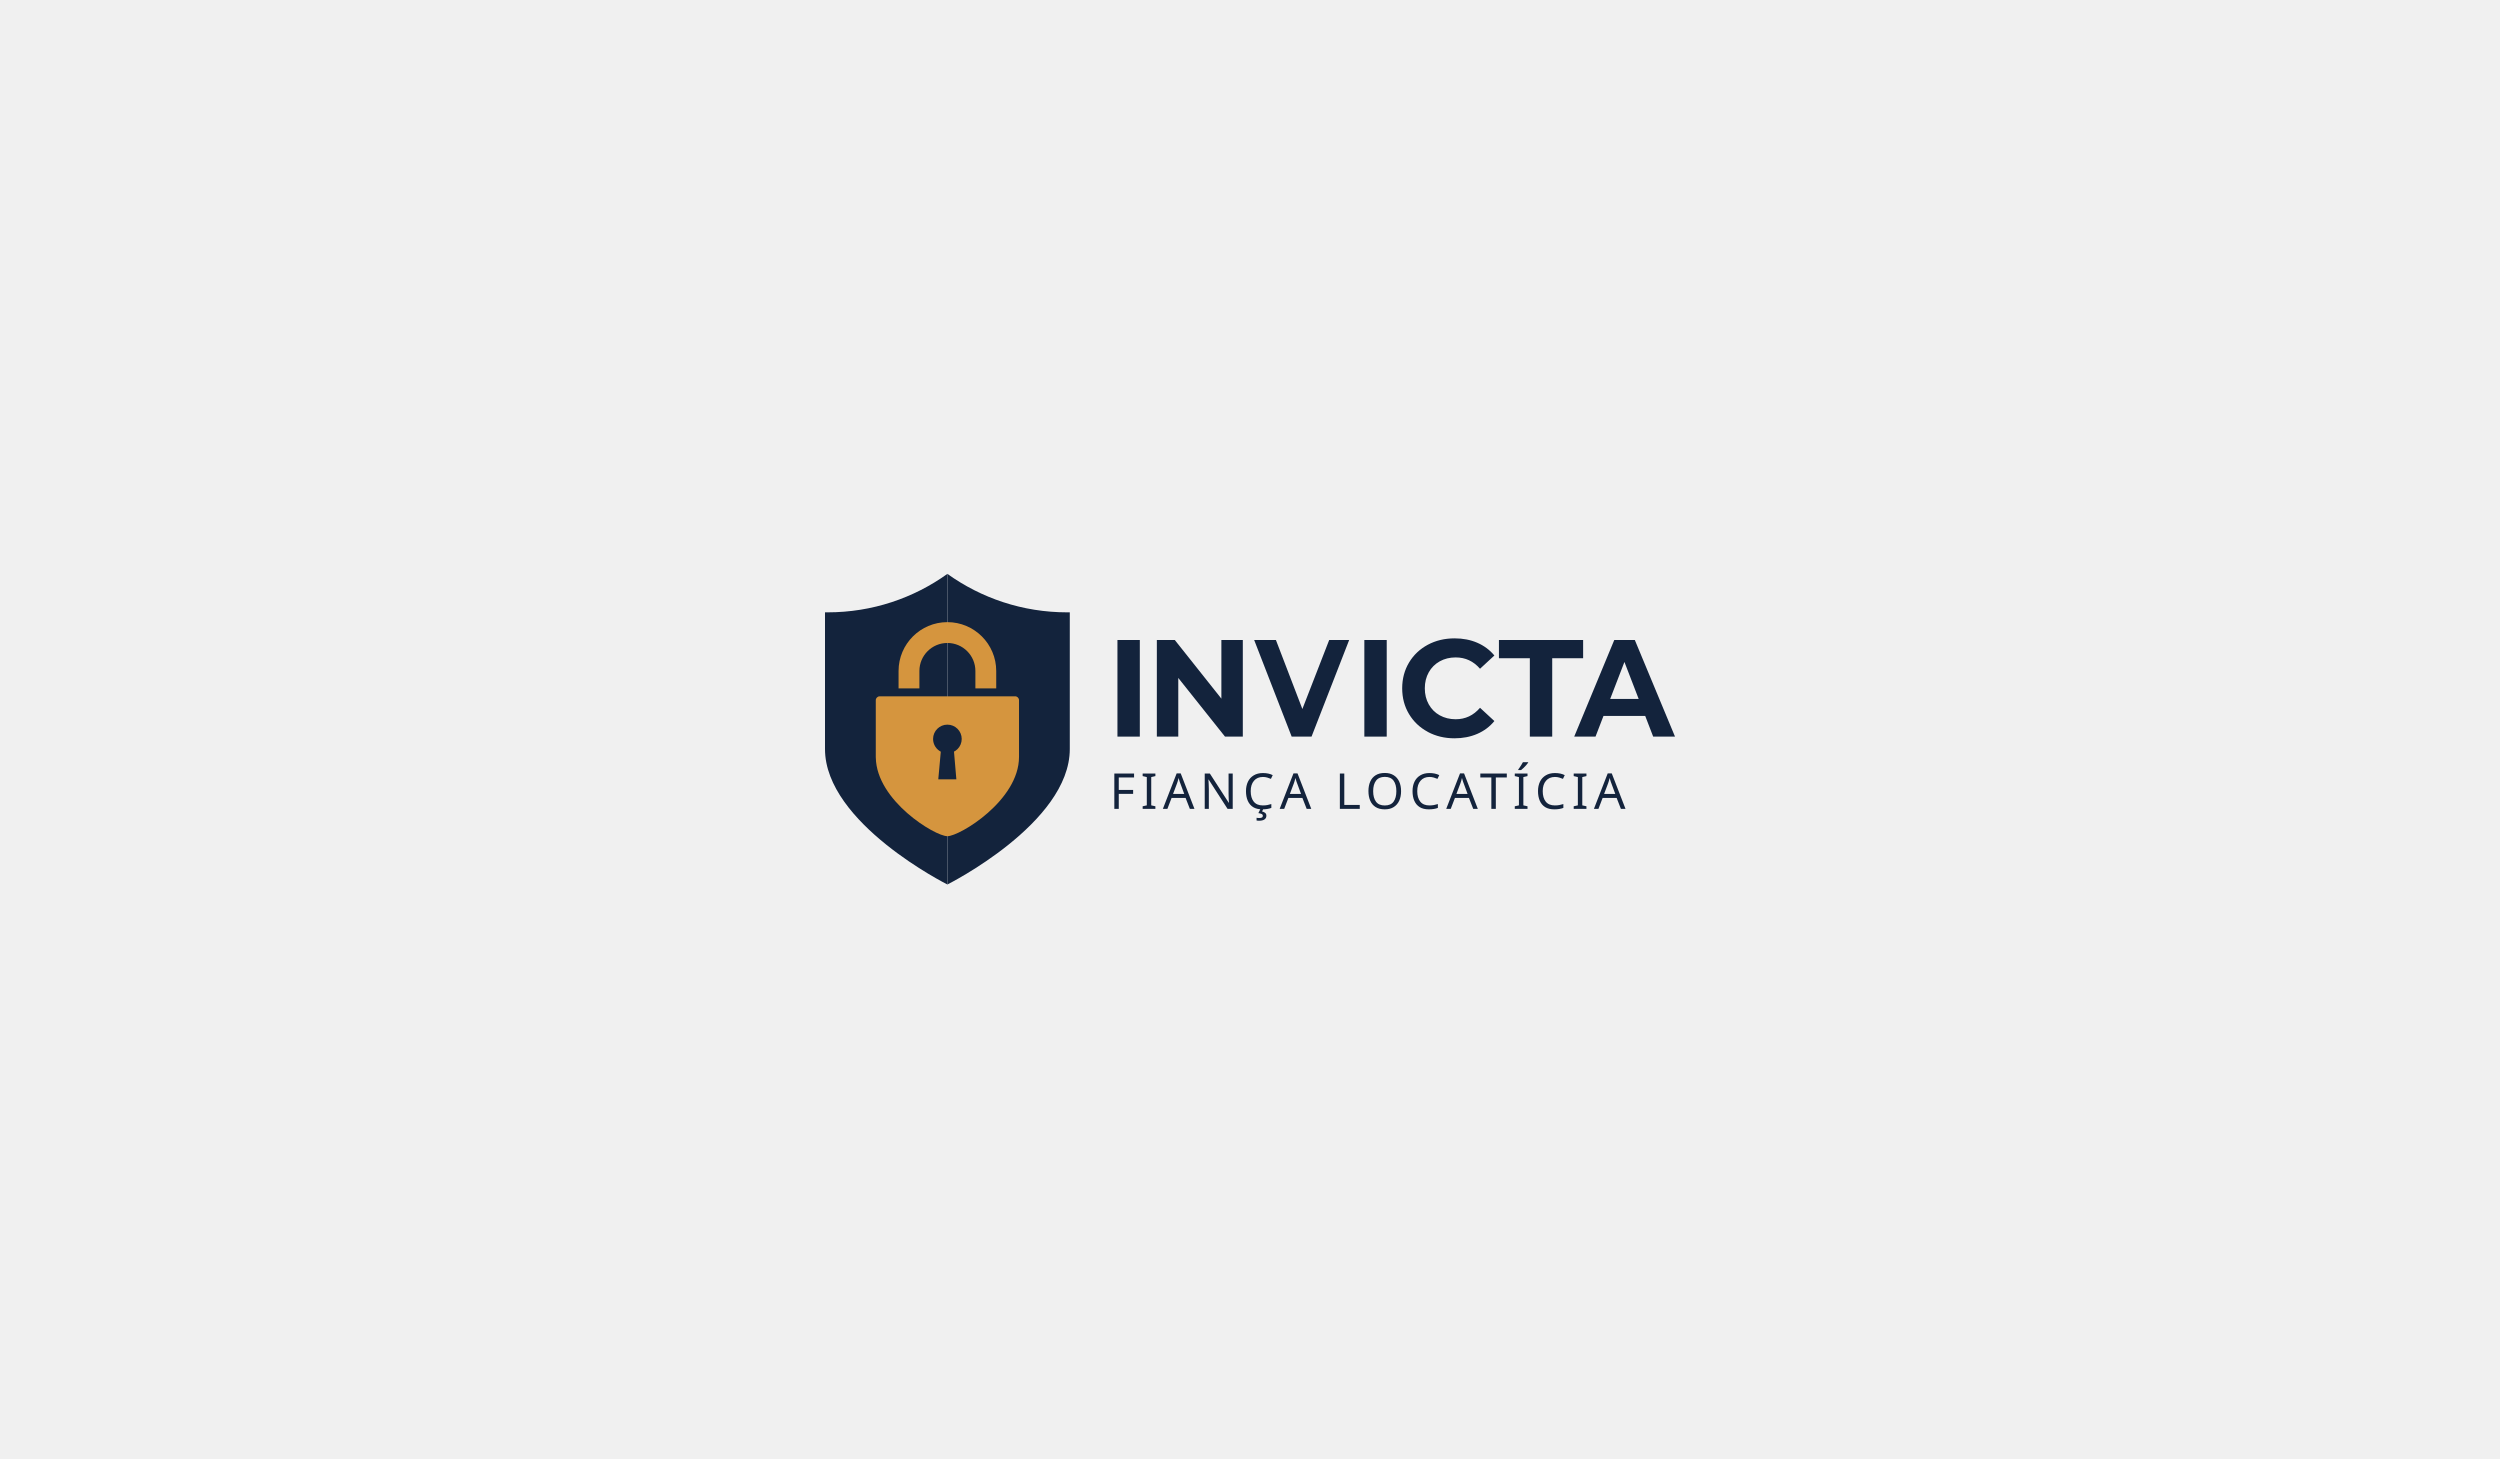
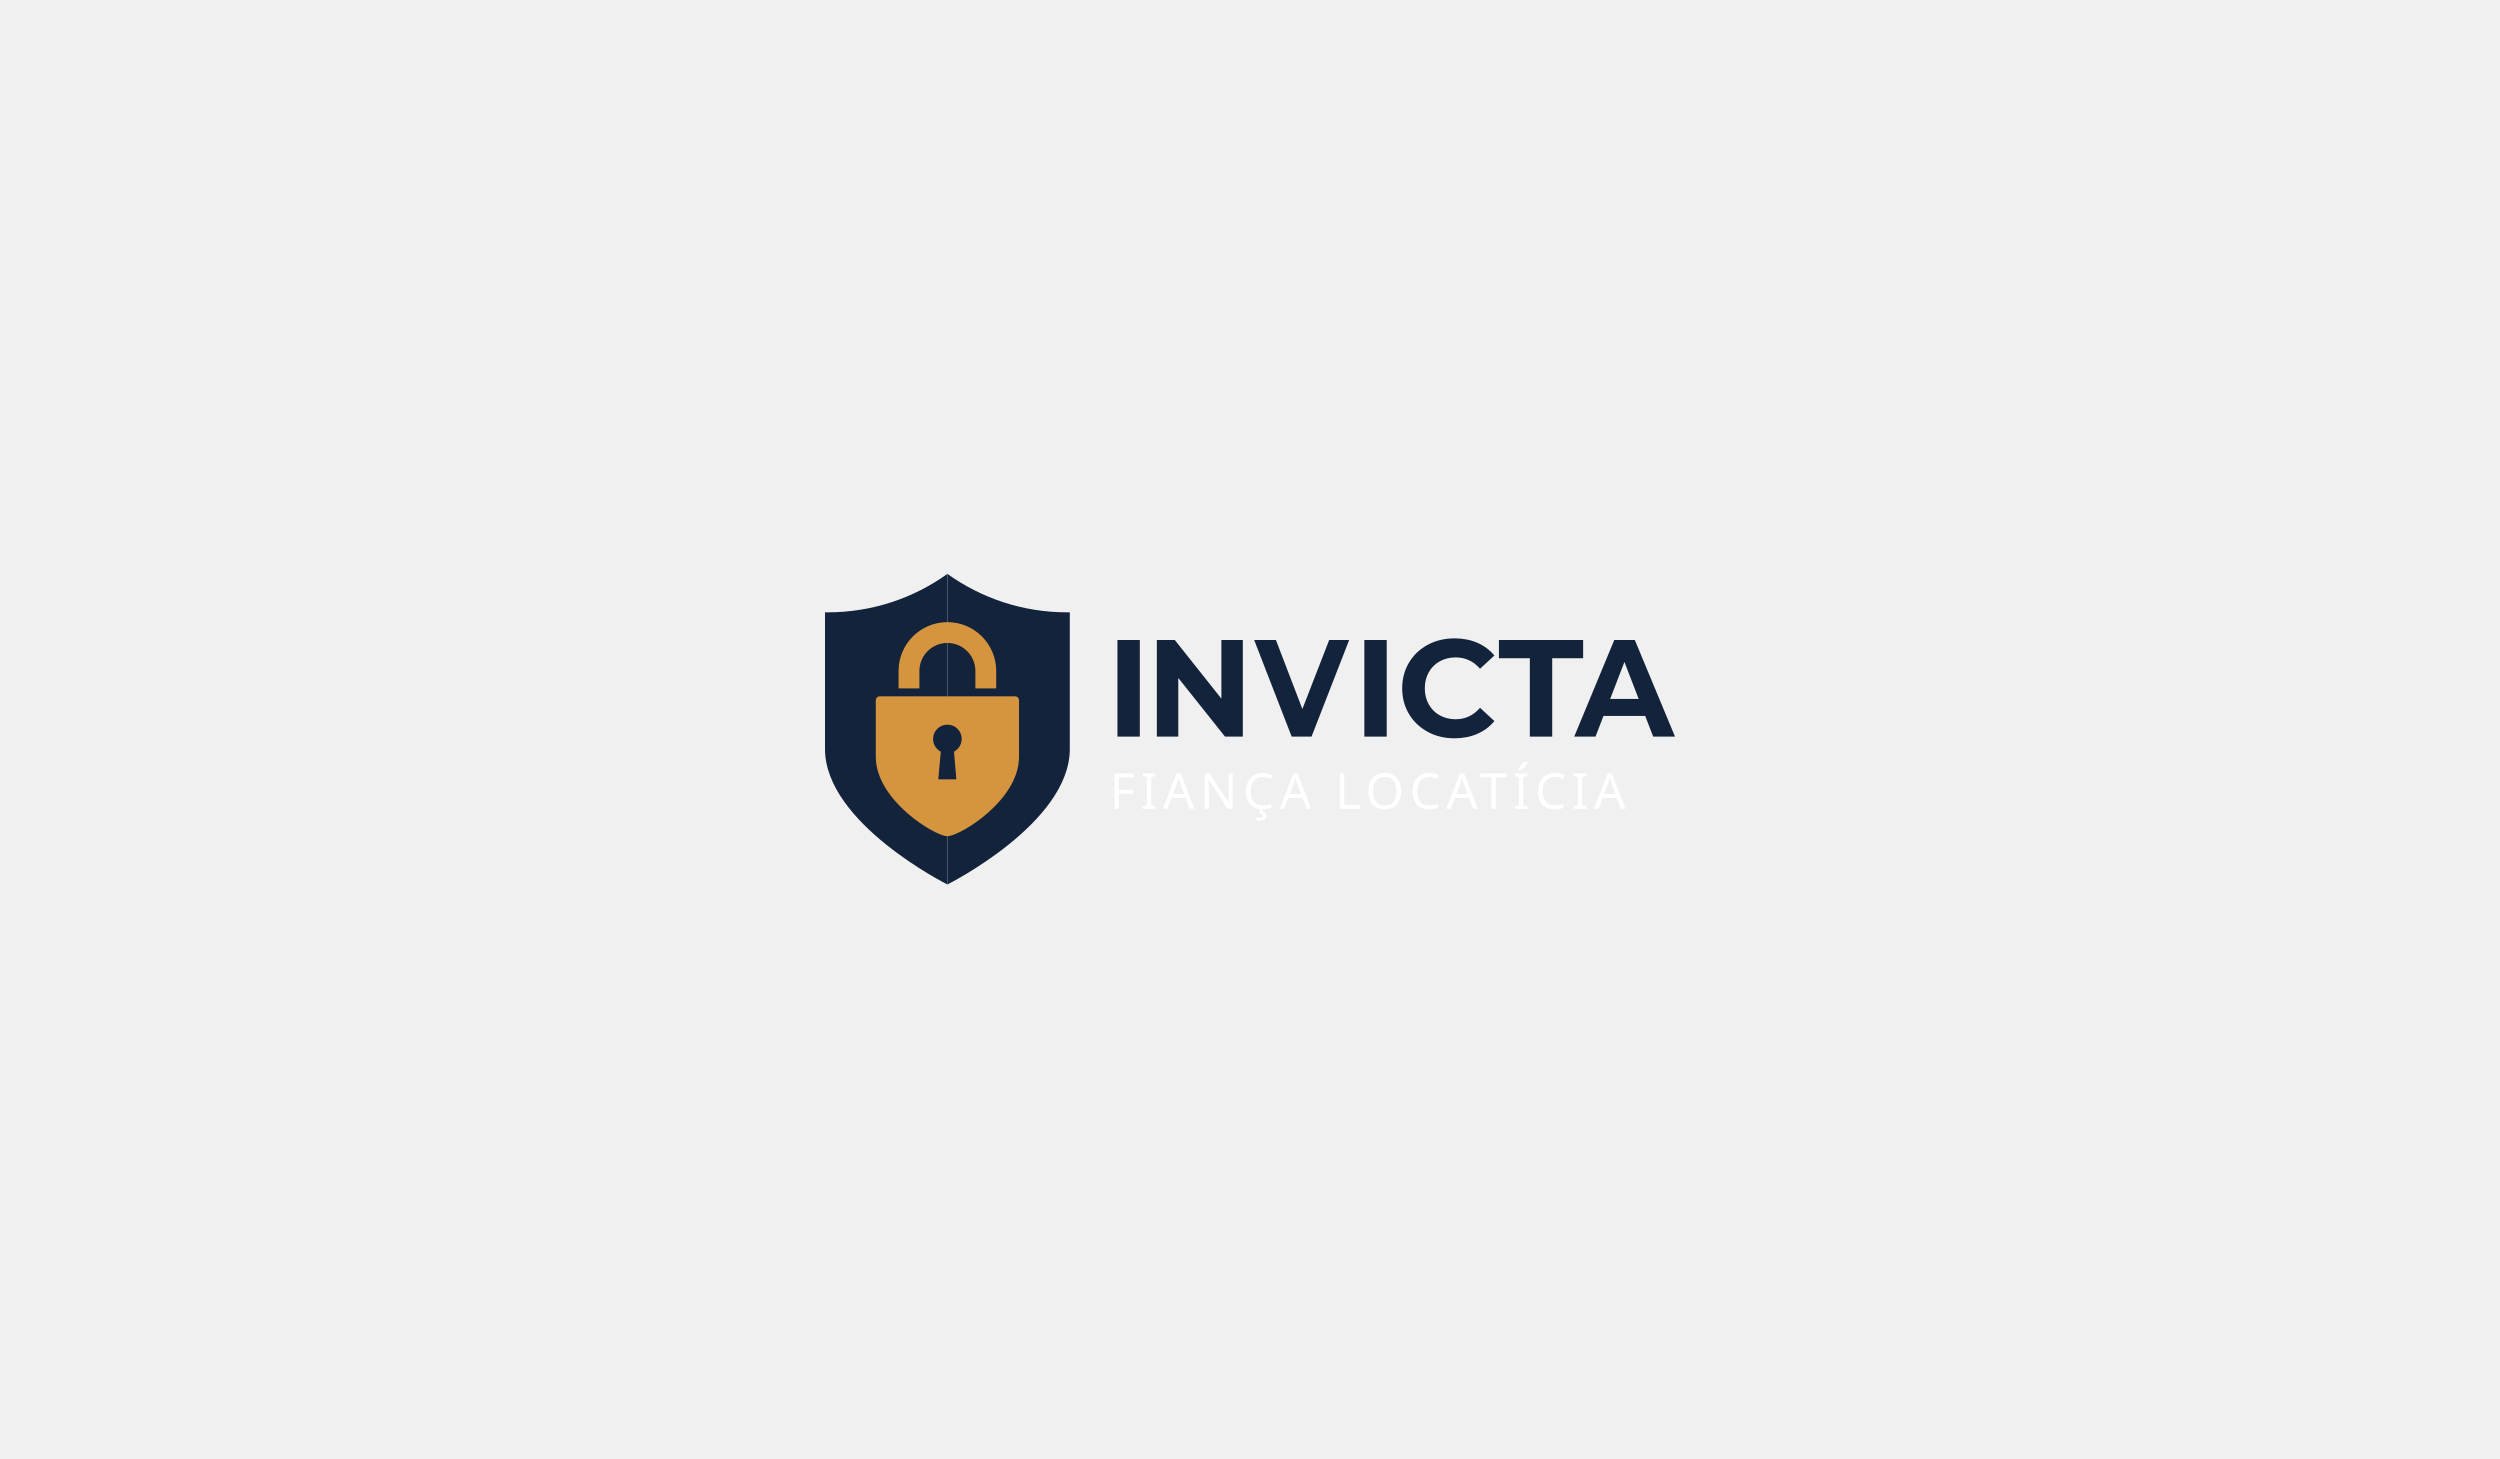
<svg xmlns="http://www.w3.org/2000/svg" id="Camada_1" version="1.1" viewBox="0 0 960 560">
  <defs>
    <style>
      .st0 {
        fill: none;
        stroke: #fff;
        stroke-miterlimit: 10;
      }

      .st1 {
        font-family: Montserrat-Regular, Montserrat;
        font-size: 19px;
        letter-spacing: .11em;
      }

      .st1, .st2 {
        fill: #13233c;
      }

      .st3 {
        fill: #d5953e;
      }
+ 
+       .text-white {
+         font-family: Montserrat-Regular, Montserrat;
+         font-size: 19px;
+         letter-spacing: .11em;
+         fill: #fff;
+       }
    </style>
  </defs>
-   <text class="st1" transform="translate(426.06 310.6)">
+   <text class="text-white" transform="translate(426.06 310.6)">
    <tspan x="0" y="0">FIANÇA LOCATÍCIA</tspan>
  </text>
  <g>
    <circle class="st0" cx="364.21" cy="283.76" r="5" />
    <polyline class="st0" points="361.32 288.26 360.32 299.76 360.59 299.76 368.09 299.76 367.09 288.26" />
    <g>
      <path class="st2" d="M429.1,245.76h8.59v37.1h-8.59v-37.1Z" />
      <path class="st2" d="M477.24,245.76v37.1h-6.84l-17.94-22.53v22.53h-8.23v-37.1h6.89l17.89,22.52v-22.52h8.23Z" />
      <path class="st2" d="M518.08,245.76l-14.45,37.1h-7.63l-14.4-37.1h8.35l10.16,26.5,10.3-26.5h7.68Z" />
      <path class="st2" d="M523.91,245.76h8.59v37.1h-8.59v-37.1Z" />
      <path class="st2" d="M548.27,281.03c-3.06-1.64-5.46-3.92-7.21-6.84-1.75-2.92-2.62-6.21-2.62-9.88s.88-6.97,2.62-9.88c1.75-2.92,4.15-5.19,7.21-6.84,3.05-1.64,6.49-2.46,10.31-2.46,3.21,0,6.12.57,8.72,1.7,2.6,1.13,4.78,2.76,6.54,4.88l-5.51,5.09c-2.51-2.9-5.62-4.35-9.33-4.35-2.3,0-4.35.5-6.15,1.51-1.8,1.01-3.21,2.41-4.21,4.21-1.01,1.8-1.51,3.85-1.51,6.15s.5,4.35,1.51,6.15c1.01,1.8,2.41,3.21,4.21,4.21s3.85,1.51,6.15,1.51c3.71,0,6.82-1.47,9.33-4.4l5.51,5.09c-1.77,2.16-3.96,3.8-6.57,4.93-2.62,1.13-5.53,1.7-8.74,1.7-3.78,0-7.2-.82-10.26-2.46Z" />
      <path class="st2" d="M587.46,252.76h-11.87v-7h32.33v7h-11.87v30.1h-8.59v-30.1Z" />
      <path class="st2" d="M631.76,274.91h-16.02l-3.06,7.95h-8.18l15.38-37.1h7.89l15.43,37.1h-8.38l-3.06-7.95ZM629.25,268.39l-5.47-14.2-5.47,14.2h10.94Z" />
    </g>
    <g>
      <g>
        <path class="st2" d="M363.8,220.37c-12.96,9.29-28.84,14.77-46,14.77h-1v52.5c0,28.5,47,52,47,52" />
        <path class="st2" d="M363.8,220.37c12.96,9.29,28.84,14.77,46,14.77h1s0,25.5,0,52.5c0,28.5-47,52-47,52" />
      </g>
      <g>
        <path class="st3" d="M382.55,264.34h-8v-6.69c0-5.93-4.82-10.75-10.75-10.75s-10.75,4.82-10.75,10.75v6.69h-8v-6.69c0-10.34,8.41-18.75,18.75-18.75s18.75,8.41,18.75,18.75v6.69Z" />
        <g>
          <path class="st3" d="M389.8,267.39h-52c-.83,0-1.5.67-1.5,1.5v22h.01c.25,16.59,22.74,30.21,27.49,30.21s27.5-13.75,27.5-30.43v-21.79c0-.83-.67-1.5-1.5-1.5Z" />
          <g>
            <path class="st2" d="M369.3,283.76c0,3.04-2.46,5.5-5.5,5.5-.82,0-1.6-.18-2.31-.51-1.89-.87-3.19-2.78-3.19-4.99,0-3.04,2.46-5.5,5.5-5.5s5.5,2.46,5.5,5.5Z" />
            <polyline class="st2" points="361.3 288.26 360.3 299.26 367.24 299.26 366.3 288.26" />
          </g>
        </g>
      </g>
    </g>
  </g>
</svg>
